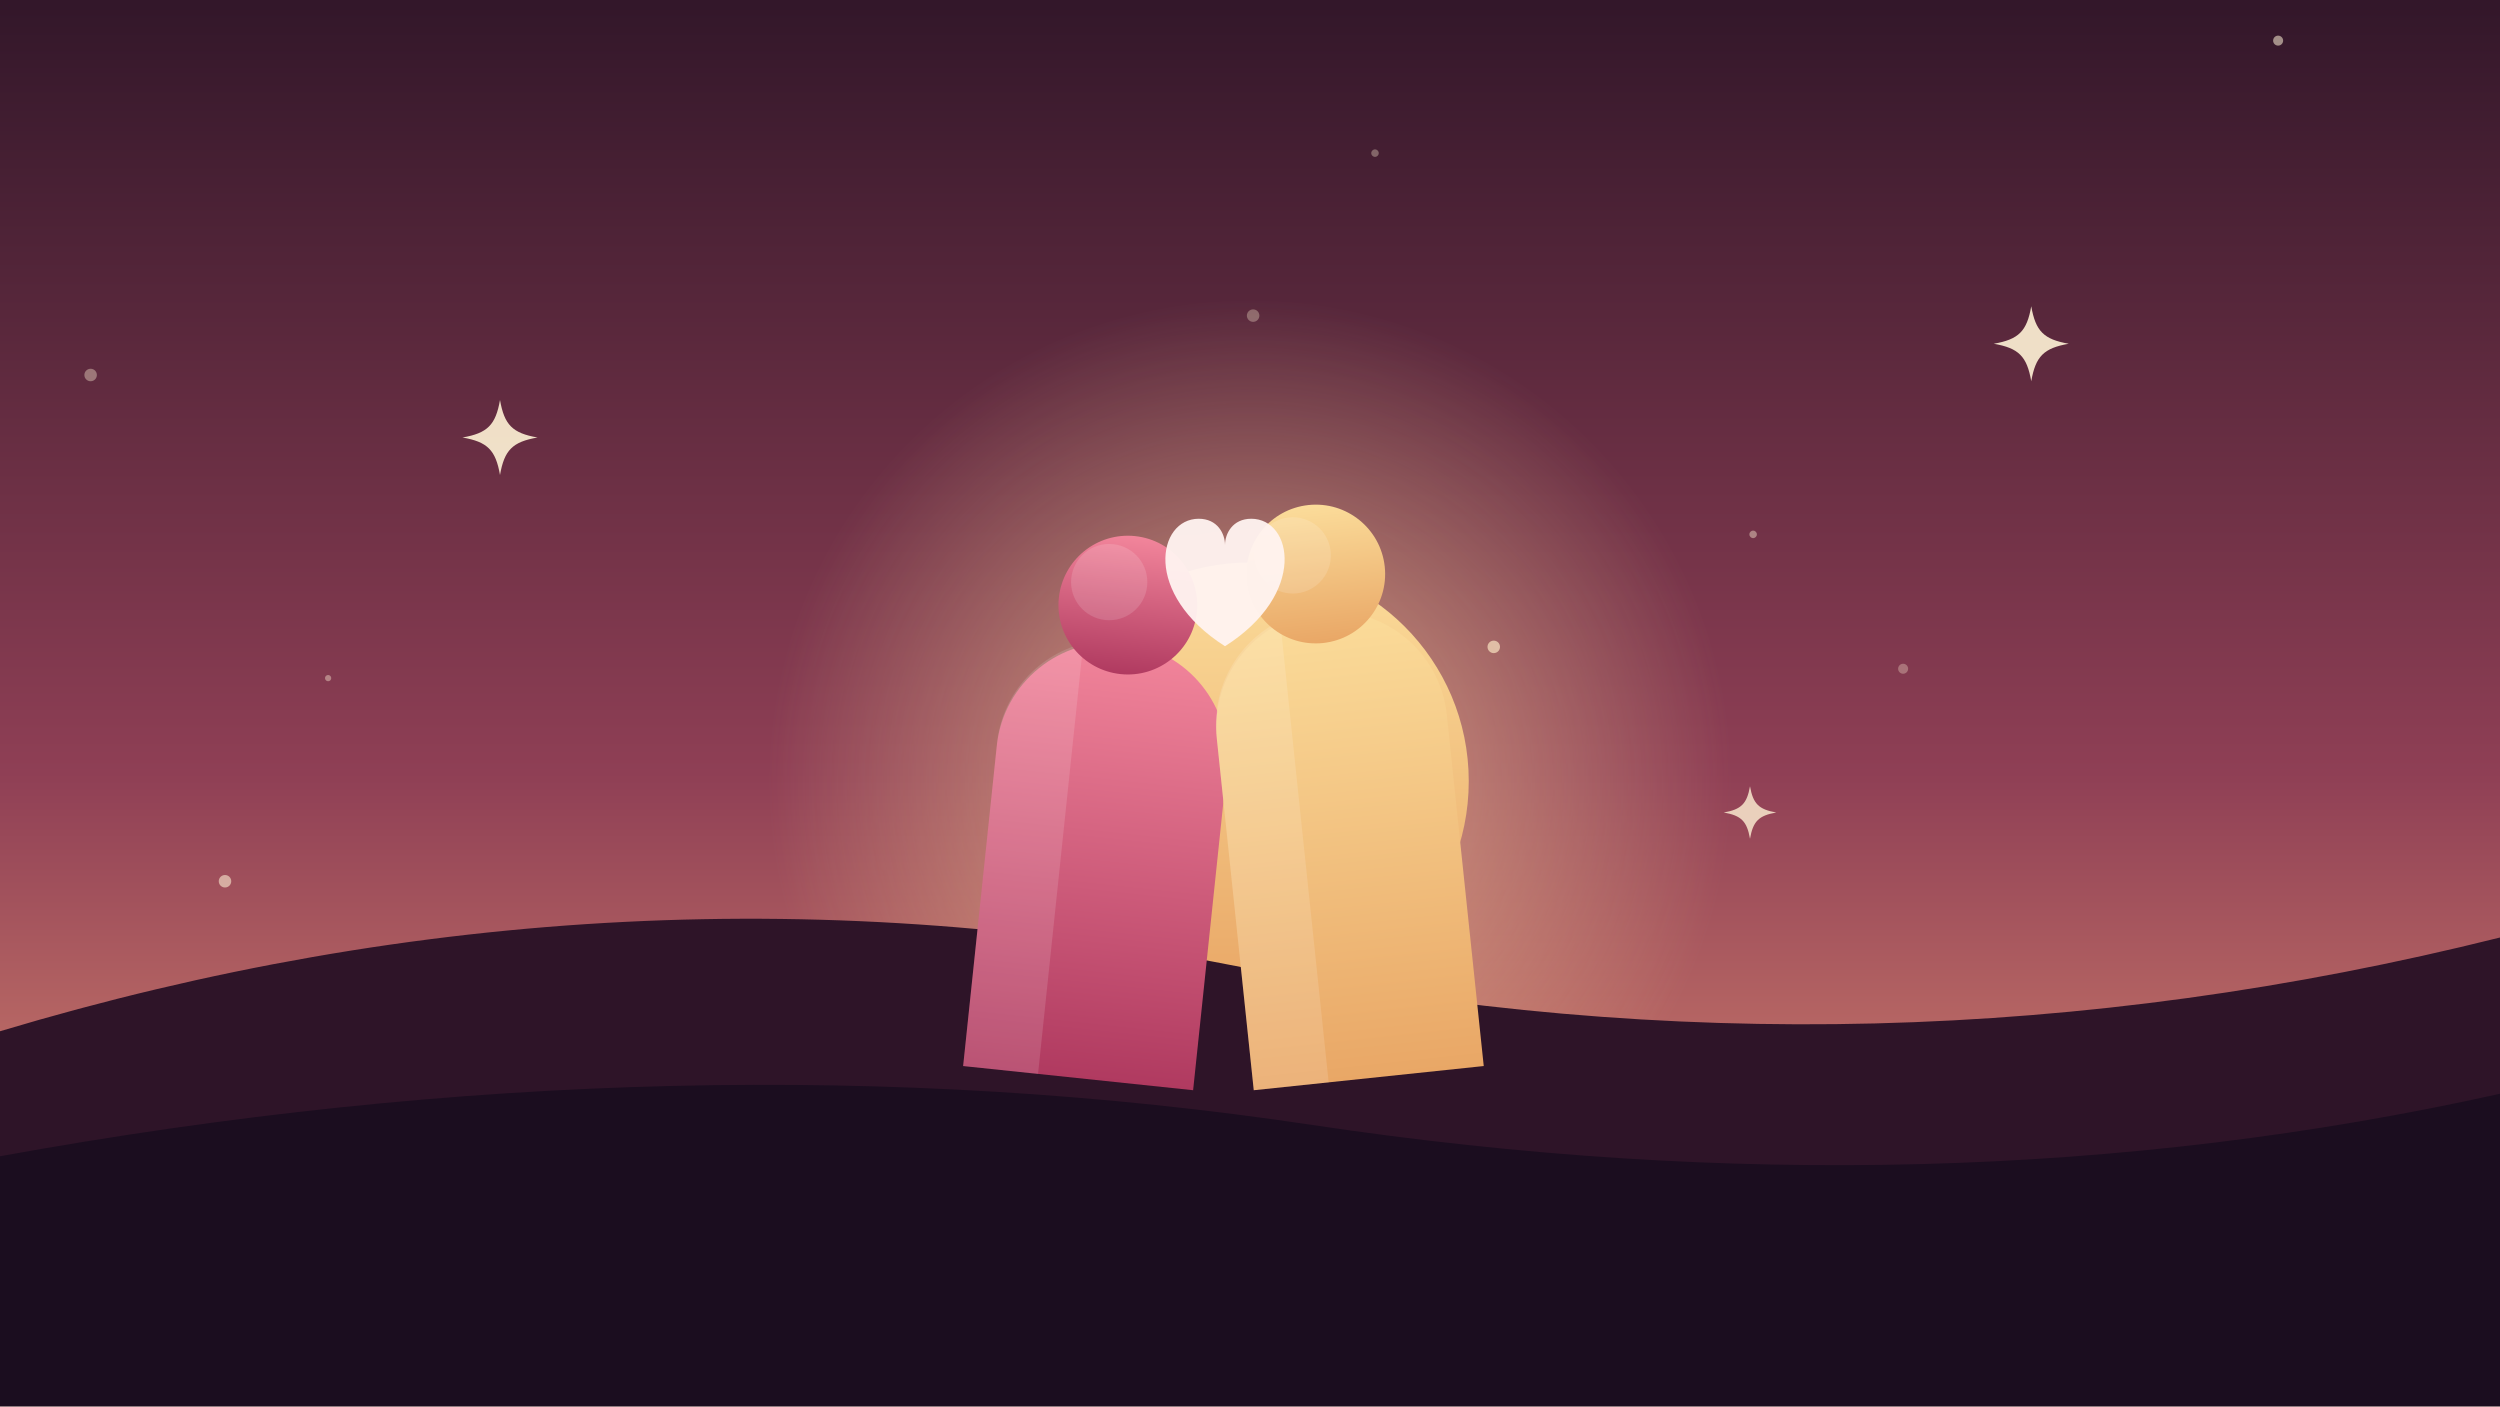
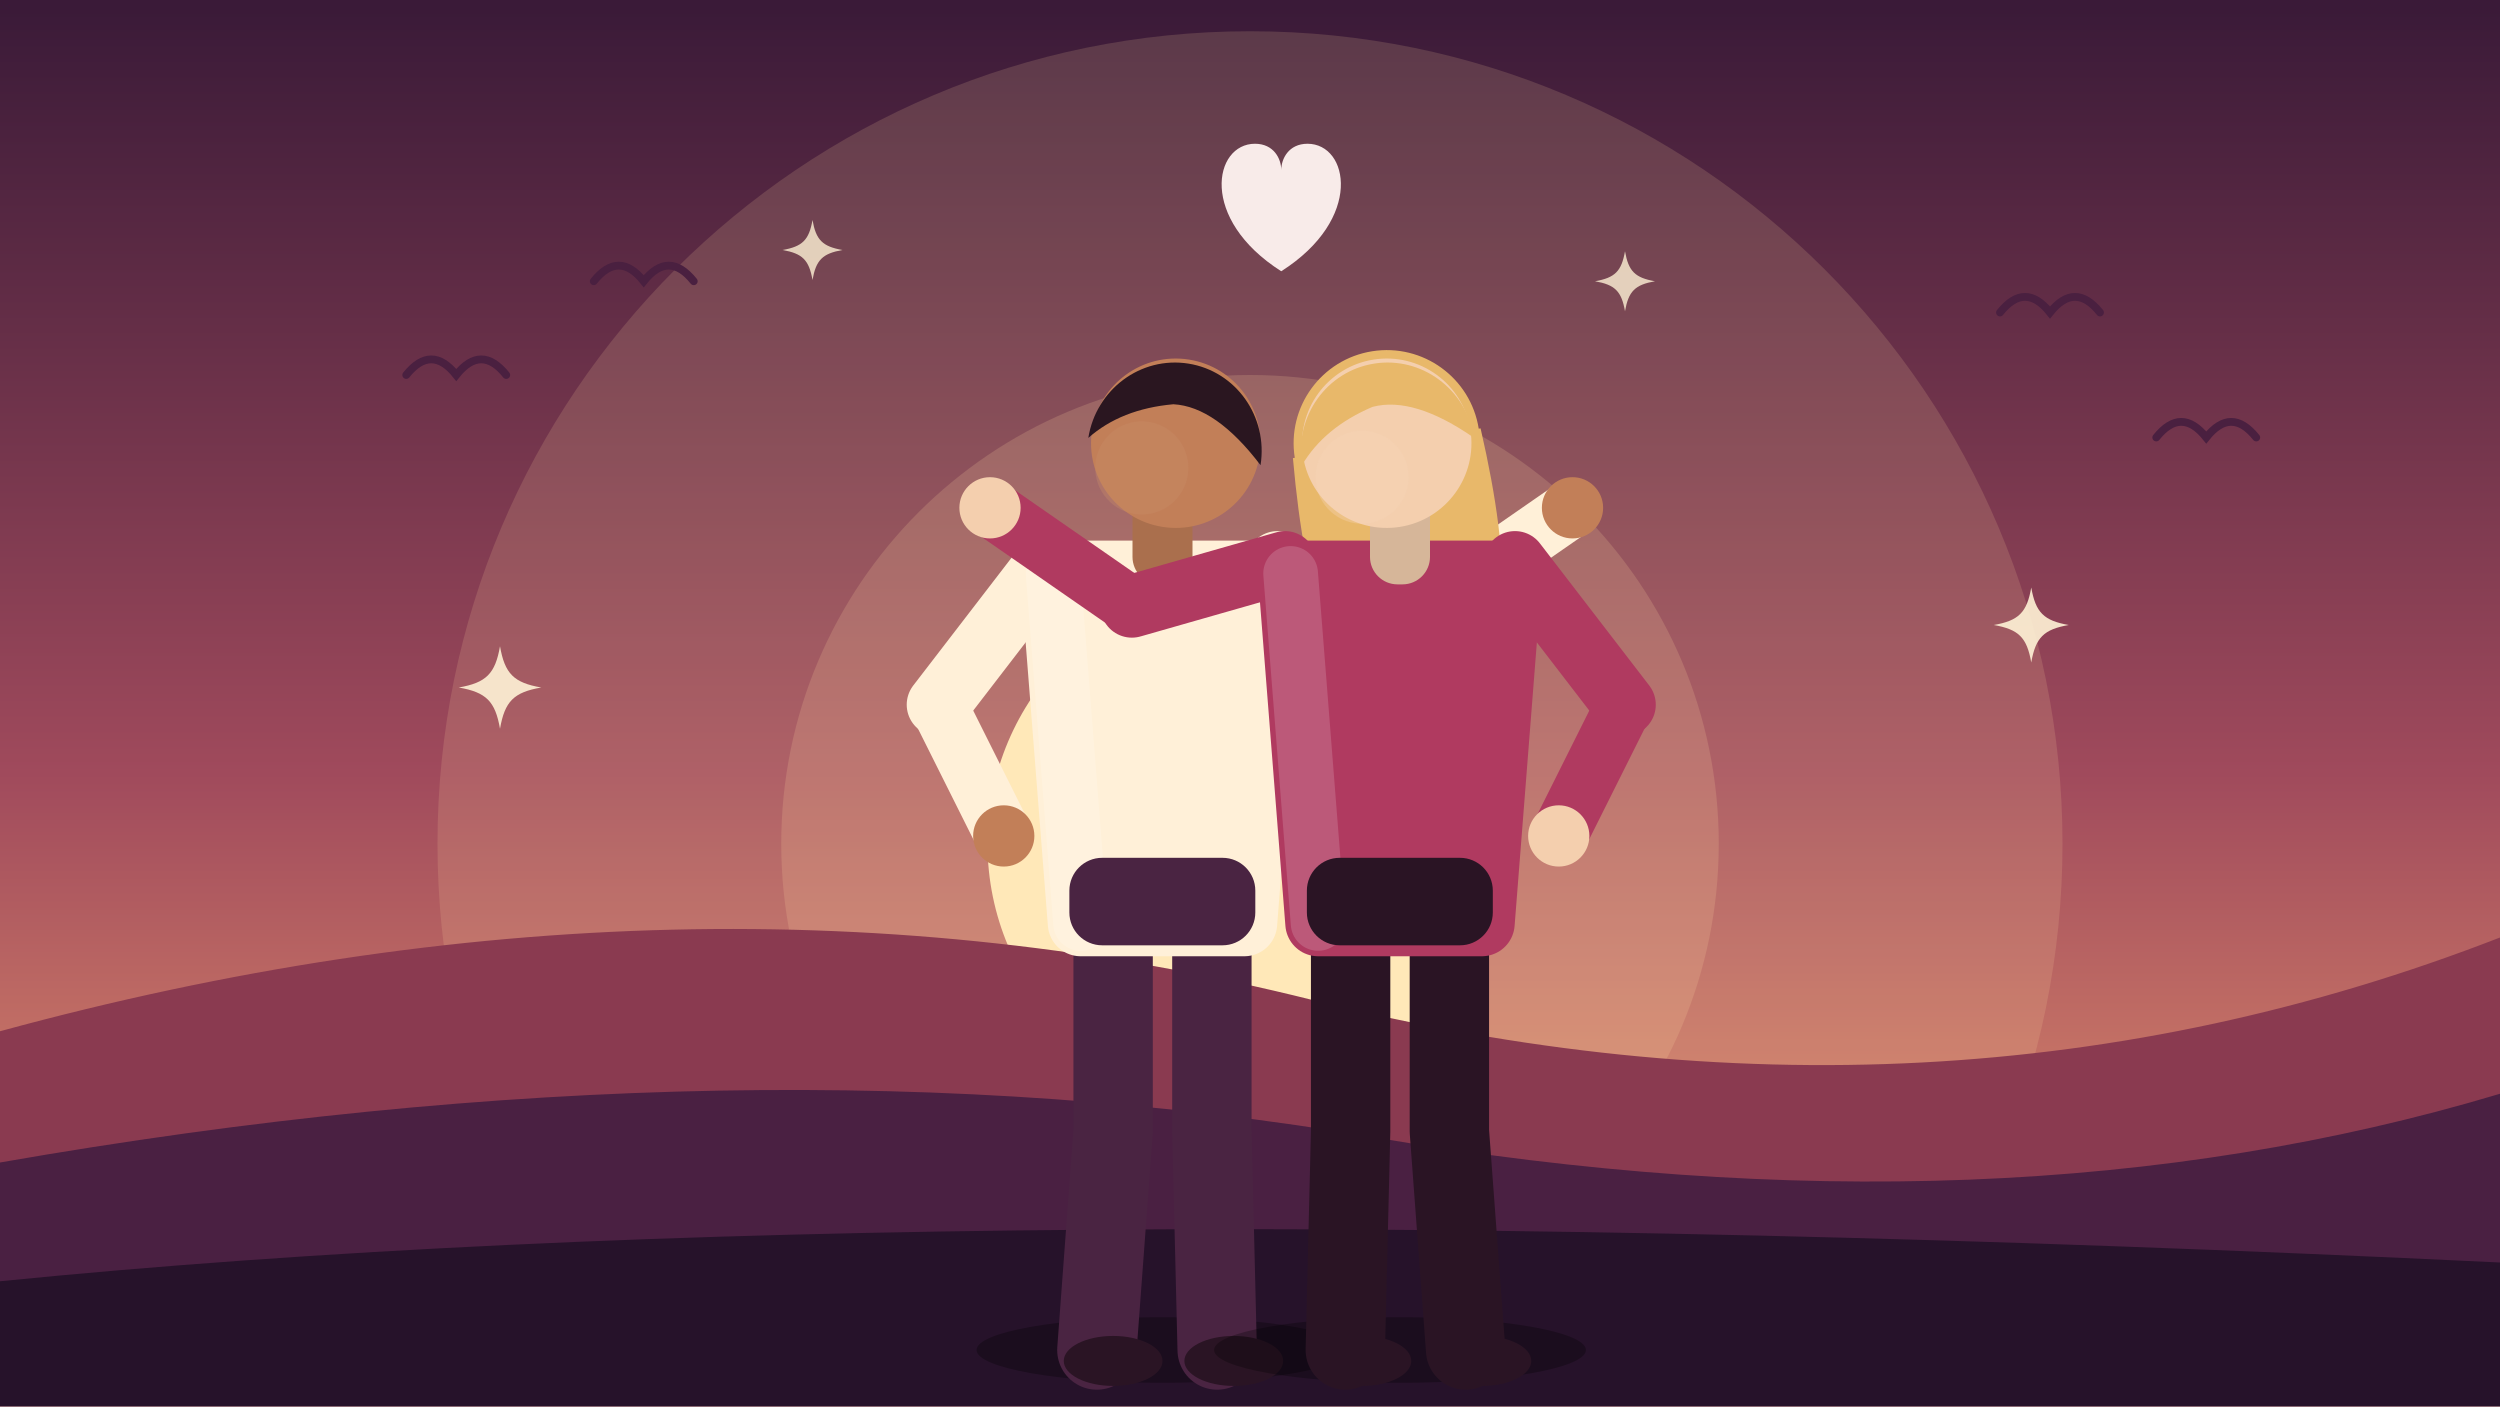
<svg xmlns="http://www.w3.org/2000/svg" viewBox="0 0 800 450" preserveAspectRatio="xMidYMid slice">
  <defs>
-     <linearGradient id="b3g" x1="0" y1="0" x2="0" y2="1">
-       <stop offset="0" stop-color="#fbdc9a" />
-       <stop offset="1" stop-color="#e9a766" />
+     <linearGradient id="b3bg" x1="0" y1="0" x2="0" y2="1">
+       <stop offset="0" stop-color="#3a1a38" />
+       <stop offset=".55" stop-color="#a04a5c" />
+       <stop offset="1" stop-color="#f0a070" />
    </linearGradient>
-     <linearGradient id="b3r" x1="0" y1="0" x2="0" y2="1">
-       <stop offset="0" stop-color="#f2859b" />
-       <stop offset="1" stop-color="#b03a60" />
-     </linearGradient>
-     <linearGradient id="b3c" x1="0" y1="0" x2="0" y2="1">
-       <stop offset="0" stop-color="#fff6e6" />
-       <stop offset="1" stop-color="#f0dcc0" />
-     </linearGradient>
-     <radialGradient id="b3glow" cx="50%" cy="50%" r="50%">
-       <stop offset="0" stop-color="#ffd9a0" stop-opacity=".85" />
-       <stop offset="1" stop-color="#ffd9a0" stop-opacity="0" />
-     </radialGradient>
-     <radialGradient id="b3rg" cx="50%" cy="50%" r="50%">
-       <stop offset="0" stop-color="#f2859b" stop-opacity=".8" />
-       <stop offset="1" stop-color="#f2859b" stop-opacity="0" />
-     </radialGradient>
-     <linearGradient id="b3beam" x1="0" y1="0" x2="0" y2="1">
-       <stop offset="0" stop-color="#ffe7b8" stop-opacity=".55" />
-       <stop offset="1" stop-color="#ffe7b8" stop-opacity=".02" />
-     </linearGradient>
-     <filter id="b3blur">
-       <feGaussianBlur stdDeviation="8" />
-     </filter>
  </defs>
-   <linearGradient id="b3bg" x1="0" y1="0" x2="0" y2="1">
-     <stop offset="0" stop-color="#33172a" />
-     <stop offset=".55" stop-color="#8f3f55" />
-     <stop offset="1" stop-color="#ee9d78" />
-   </linearGradient>
  <rect width="800" height="450" fill="url(#b3bg)" />
-   <circle cx="417" cy="244" r="1.6" fill="#fff3d6" opacity="0.39" />
-   <circle cx="609" cy="214" r="1.6" fill="#fff3d6" opacity="0.31" />
-   <circle cx="29" cy="120" r="2.0" fill="#fff3d6" opacity="0.38" />
-   <circle cx="401" cy="101" r="2.0" fill="#fff3d6" opacity="0.32" />
-   <circle cx="440" cy="49" r="1.2" fill="#fff3d6" opacity="0.33" />
-   <circle cx="561" cy="171" r="1.2" fill="#fff3d6" opacity="0.42" />
-   <circle cx="105" cy="217" r="1.0" fill="#fff3d6" opacity="0.40" />
-   <circle cx="72" cy="282" r="2.0" fill="#fff3d6" opacity="0.57" />
-   <circle cx="478" cy="207" r="2.0" fill="#fff3d6" opacity="0.66" />
-   <circle cx="729" cy="13" r="1.6" fill="#fff3d6" opacity="0.54" />
-   <circle cx="400" cy="250" r="154.0" fill="url(#b3glow)" opacity=".8" />
-   <circle cx="400" cy="250" r="70" fill="url(#b3g)" />
-   <path d="M0 330 Q200 270 400 310 T800 300 V450 H0Z" fill="#2e1428" />
-   <path d="M0 370 Q220 330 420 360 T800 350 V450 H0Z" fill="#1b0d1f" />
-   <g transform="rotate(6 345 345)">
-     <path d="M308.0 345 V242.0 A37.0 37.0 0 0 1 382.0 242.0 V345 Z" fill="url(#b3r)" />
-     <path d="M308.0 345 V242.0 A37.0 37.0 0 0 1 332.1 206.5 L332.1 345 Z" fill="#fff" opacity=".13" />
-     <circle cx="345" cy="192.8" r="22.2" fill="url(#b3r)" />
-     <circle cx="338.3" cy="186.1" r="12.2" fill="#fff" opacity=".14" />
+   <circle cx="400" cy="270" r="260" fill="#ffd9a0" opacity=".16" />
+   <circle cx="400" cy="270" r="150" fill="#ffd9a0" opacity=".18" />
+   <circle cx="400" cy="270" r="84" fill="#ffe8b8" />
+   <path d="M130 120 q8 -10 16 0 q8 -10 16 0" stroke="#4a2040" stroke-width="2.5" fill="none" stroke-linecap="round" />
+   <path d="M190 90 q8 -10 16 0 q8 -10 16 0" stroke="#4a2040" stroke-width="2.5" fill="none" stroke-linecap="round" />
+   <path d="M640 100 q8 -10 16 0 q8 -10 16 0" stroke="#4a2040" stroke-width="2.5" fill="none" stroke-linecap="round" />
+   <path d="M690 140 q8 -10 16 0 q8 -10 16 0" stroke="#4a2040" stroke-width="2.5" fill="none" stroke-linecap="round" />
+   <path d="M0 330 Q220 270 420 320 T800 300 V450 H0Z" fill="#8a3a50" />
+   <path d="M0 372 Q240 330 440 364 T800 350 V450 H0Z" fill="#4a2042" />
+   <path d="M0 410 Q300 380 800 404 V450 H0Z" fill="#26122a" />
+   <g transform="translate(372 292) scale(1 1) translate(-372 -292)">
+     <ellipse cx="372" cy="432.0" rx="59.5" ry="10.5" fill="#000" opacity=".28" />
+     <g transform="rotate(0 372 292)">
+       <g transform="rotate(9 372 168.6)" />
+       <path d="M356.2 288.5 L356.2 362.0 L351.0 432.0" stroke="#4a2442" stroke-width="25.4" fill="none" stroke-linecap="round" stroke-linejoin="round" />
+       <ellipse cx="356.2" cy="435.5" rx="15.8" ry="8.0" fill="#2a1424" />
+       <path d="M387.8 288.5 L387.8 362.0 L389.5 432.0" stroke="#4a2442" stroke-width="25.4" fill="none" stroke-linecap="round" stroke-linejoin="round" />
+       <ellipse cx="394.8" cy="435.5" rx="15.8" ry="8.0" fill="#2a1424" />
+       <path d="M335.2 180.0 L300.2 225.5" stroke="#fff0d8" stroke-width="20.1" fill="none" stroke-linecap="round" stroke-linejoin="round" />
+       <path d="M300.2 225.5 L321.2 267.5" stroke="#fff0d8" stroke-width="18.4" fill="none" stroke-linecap="round" stroke-linejoin="round" />
+       <circle cx="321.2" cy="267.5" r="9.8" fill="#c27f58" />
+       <path d="M337.0 183.5 L407.0 183.5 L398.2 295.5 L345.8 295.5Z" fill="#fff0d8" stroke="#fff0d8" stroke-width="21.0" stroke-linejoin="round" />
+       <path d="M337.0 183.5 L345.8 295.5" stroke="#fff" stroke-opacity=".16" stroke-width="17.5" stroke-linecap="round" />
+       <rect x="342.2" y="274.5" width="59.5" height="28.0" rx="10.5" fill="#4a2442" />
+       <path d="M408.8 180.0 L457.8 194.0" stroke="#fff0d8" stroke-width="20.1" fill="none" stroke-linecap="round" stroke-linejoin="round" />
+       <path d="M457.8 194.0 L503.2 162.5" stroke="#fff0d8" stroke-width="18.4" fill="none" stroke-linecap="round" stroke-linejoin="round" />
+       <circle cx="503.2" cy="162.5" r="9.8" fill="#c27f58" />
+       <rect x="362.4" y="155.5" width="19.2" height="31.5" rx="8.8" fill="#aa6f4d" />
+       <g transform="rotate(9 372 168.6)">
+         <circle cx="372" cy="141.5" r="27.1" fill="#c27f58" />
+         <circle cx="362.5" cy="151.0" r="14.9" fill="#c88b68" opacity=".35" />
+         <path d="M344.1 144.2 A27.9 28.5 0 0 1 399.9 144.2 Q382.9 127.9 369.3 129.3 Q353.0 133.4 344.1 144.2Z" fill="#2a1620" />
+       </g>
+     </g>
  </g>
-   <g transform="rotate(-6 438 345)">
-     <path d="M401.0 345 V232.0 A37.0 37.0 0 0 1 475.0 232.0 V345 Z" fill="url(#b3g)" />
-     <path d="M401.0 345 V232.0 A37.0 37.0 0 0 1 425.1 196.5 L425.1 345 Z" fill="#fff" opacity=".13" />
-     <circle cx="438" cy="182.8" r="22.2" fill="url(#b3g)" />
-     <circle cx="431.3" cy="176.1" r="12.2" fill="#fff" opacity=".14" />
+   <g transform="translate(448 292) scale(1 1) translate(-448 -292)">
+     <ellipse cx="448" cy="432.0" rx="59.5" ry="10.5" fill="#000" opacity=".28" />
+     <g transform="rotate(0 448 292)">
+       <g transform="rotate(-9 448 168.6)">
+         <path d="M417.6 141.5 Q412.7 212.0 434.4 214.7 L461.6 214.7 Q483.3 212.0 478.4 141.5 Z" fill="#e8b86a" />
+         <circle cx="448" cy="141.5" r="29.8" fill="#e8b86a" />
+       </g>
+       <path d="M432.2 288.5 L432.2 362.0 L430.5 432.0" stroke="#2a1424" stroke-width="25.4" fill="none" stroke-linecap="round" stroke-linejoin="round" />
+       <ellipse cx="435.8" cy="435.5" rx="15.8" ry="8.0" fill="#2a1424" />
+       <path d="M463.8 288.5 L463.8 362.0 L469.0 432.0" stroke="#2a1424" stroke-width="25.4" fill="none" stroke-linecap="round" stroke-linejoin="round" />
+       <ellipse cx="474.2" cy="435.5" rx="15.8" ry="8.0" fill="#2a1424" />
+       <path d="M411.2 180.0 L362.2 194.0" stroke="#b03a60" stroke-width="20.1" fill="none" stroke-linecap="round" stroke-linejoin="round" />
+       <path d="M362.2 194.0 L316.8 162.5" stroke="#b03a60" stroke-width="18.4" fill="none" stroke-linecap="round" stroke-linejoin="round" />
+       <circle cx="316.8" cy="162.5" r="9.8" fill="#f4cfae" />
+       <path d="M413.0 183.5 L483.0 183.5 L474.2 295.5 L421.8 295.5Z" fill="#b03a60" stroke="#b03a60" stroke-width="21.0" stroke-linejoin="round" />
+       <path d="M413.0 183.5 L421.8 295.5" stroke="#fff" stroke-opacity=".16" stroke-width="17.5" stroke-linecap="round" />
+       <rect x="418.2" y="274.5" width="59.5" height="28.0" rx="10.5" fill="#2a1424" />
+       <path d="M484.8 180.0 L519.8 225.5" stroke="#b03a60" stroke-width="20.1" fill="none" stroke-linecap="round" stroke-linejoin="round" />
+       <path d="M519.8 225.5 L498.8 267.5" stroke="#b03a60" stroke-width="18.4" fill="none" stroke-linecap="round" stroke-linejoin="round" />
+       <circle cx="498.8" cy="267.5" r="9.8" fill="#f4cfae" />
+       <rect x="438.4" y="155.5" width="19.2" height="31.5" rx="8.8" fill="#d6b699" />
+       <g transform="rotate(-9 448 168.6)">
+         <circle cx="448" cy="141.5" r="27.1" fill="#f4cfae" />
+         <circle cx="438.5" cy="151.0" r="14.9" fill="#f5d3b6" opacity=".35" />
+         <path d="M420.1 144.2 A27.9 28.5 0 0 1 475.9 144.2 Q458.9 127.9 445.3 129.3 Q429.0 133.4 420.1 144.2Z" fill="#e8b86a" />
+       </g>
+     </g>
  </g>
-   <path d="M0 14 C-22 0 -18 -20 -7 -20 C-2 -20 0 -16 0 -13 C0 -16 2 -20 7 -20 C18 -20 22 0 0 14 Z" transform="translate(392 190) rotate(0) scale(1.2)" fill="#fff3f0" opacity="0.95" />
-   <path d="M0-12C1.4-4 4-1.4 12 0 4 1.4 1.4 4 0 12-1.4 4-4 1.4-12 0-4-1.4-1.4-4 0-12Z" transform="translate(160 140) scale(1)" fill="#fff3d6" opacity="0.9" />
-   <path d="M0-12C1.4-4 4-1.4 12 0 4 1.4 1.4 4 0 12-1.4 4-4 1.4-12 0-4-1.4-1.4-4 0-12Z" transform="translate(650 110) scale(1)" fill="#fff3d6" opacity="0.9" />
-   <path d="M0-12C1.4-4 4-1.4 12 0 4 1.4 1.4 4 0 12-1.4 4-4 1.4-12 0-4-1.4-1.4-4 0-12Z" transform="translate(560 260) scale(0.7)" fill="#fff3d6" opacity="0.8" />
+   <path d="M0 14 C-22 0 -18 -20 -7 -20 C-2 -20 0 -16 0 -13 C0 -16 2 -20 7 -20 C18 -20 22 0 0 14 Z" transform="translate(410 70) rotate(0) scale(1.2)" fill="#fff3f0" opacity="0.95" />
+   <path d="M0-12C1.4-4 4-1.4 12 0 4 1.4 1.4 4 0 12-1.4 4-4 1.4-12 0-4-1.4-1.4-4 0-12Z" transform="translate(160 220) scale(1.1)" fill="#fff3d6" opacity="0.9" />
+   <path d="M0-12C1.4-4 4-1.4 12 0 4 1.4 1.4 4 0 12-1.4 4-4 1.4-12 0-4-1.4-1.4-4 0-12Z" transform="translate(650 200) scale(1)" fill="#fff3d6" opacity="0.9" />
+   <path d="M0-12C1.4-4 4-1.4 12 0 4 1.4 1.4 4 0 12-1.4 4-4 1.4-12 0-4-1.4-1.4-4 0-12Z" transform="translate(520 90) scale(0.8)" fill="#fff3d6" opacity="0.8" />
+   <path d="M0-12C1.4-4 4-1.4 12 0 4 1.4 1.4 4 0 12-1.4 4-4 1.4-12 0-4-1.4-1.4-4 0-12Z" transform="translate(260 80) scale(0.8)" fill="#fff3d6" opacity="0.8" />
</svg>
